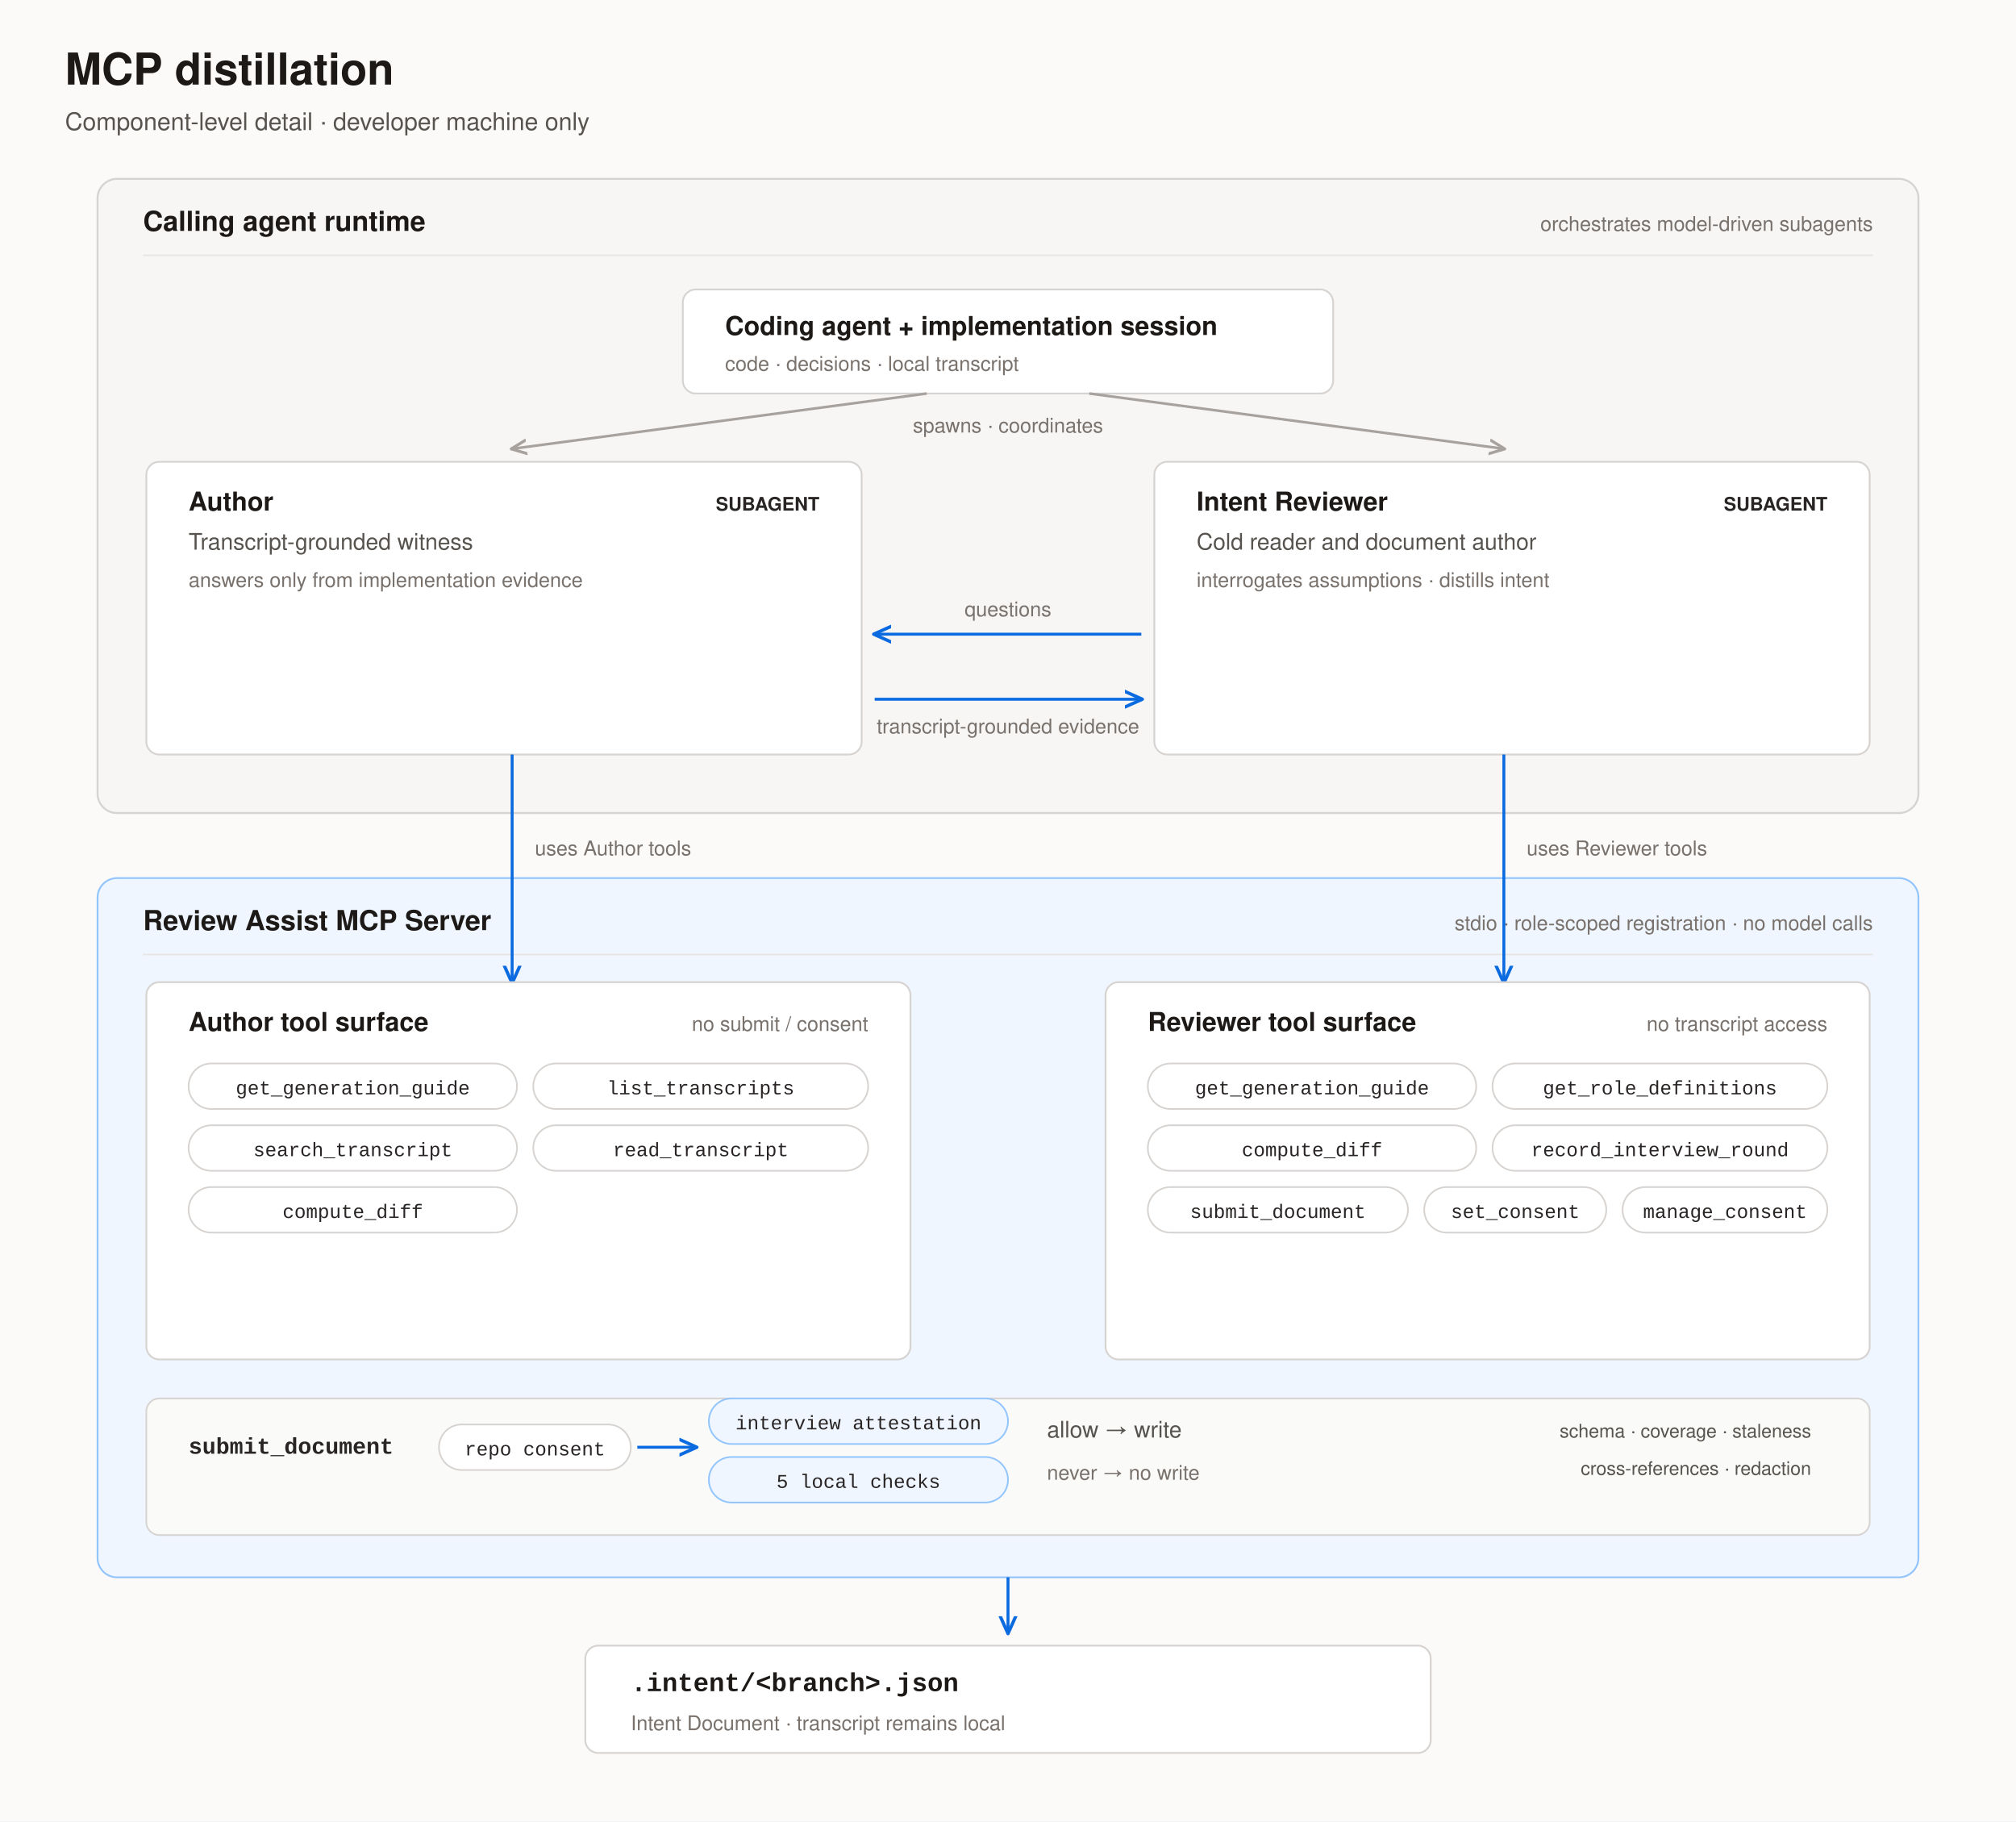
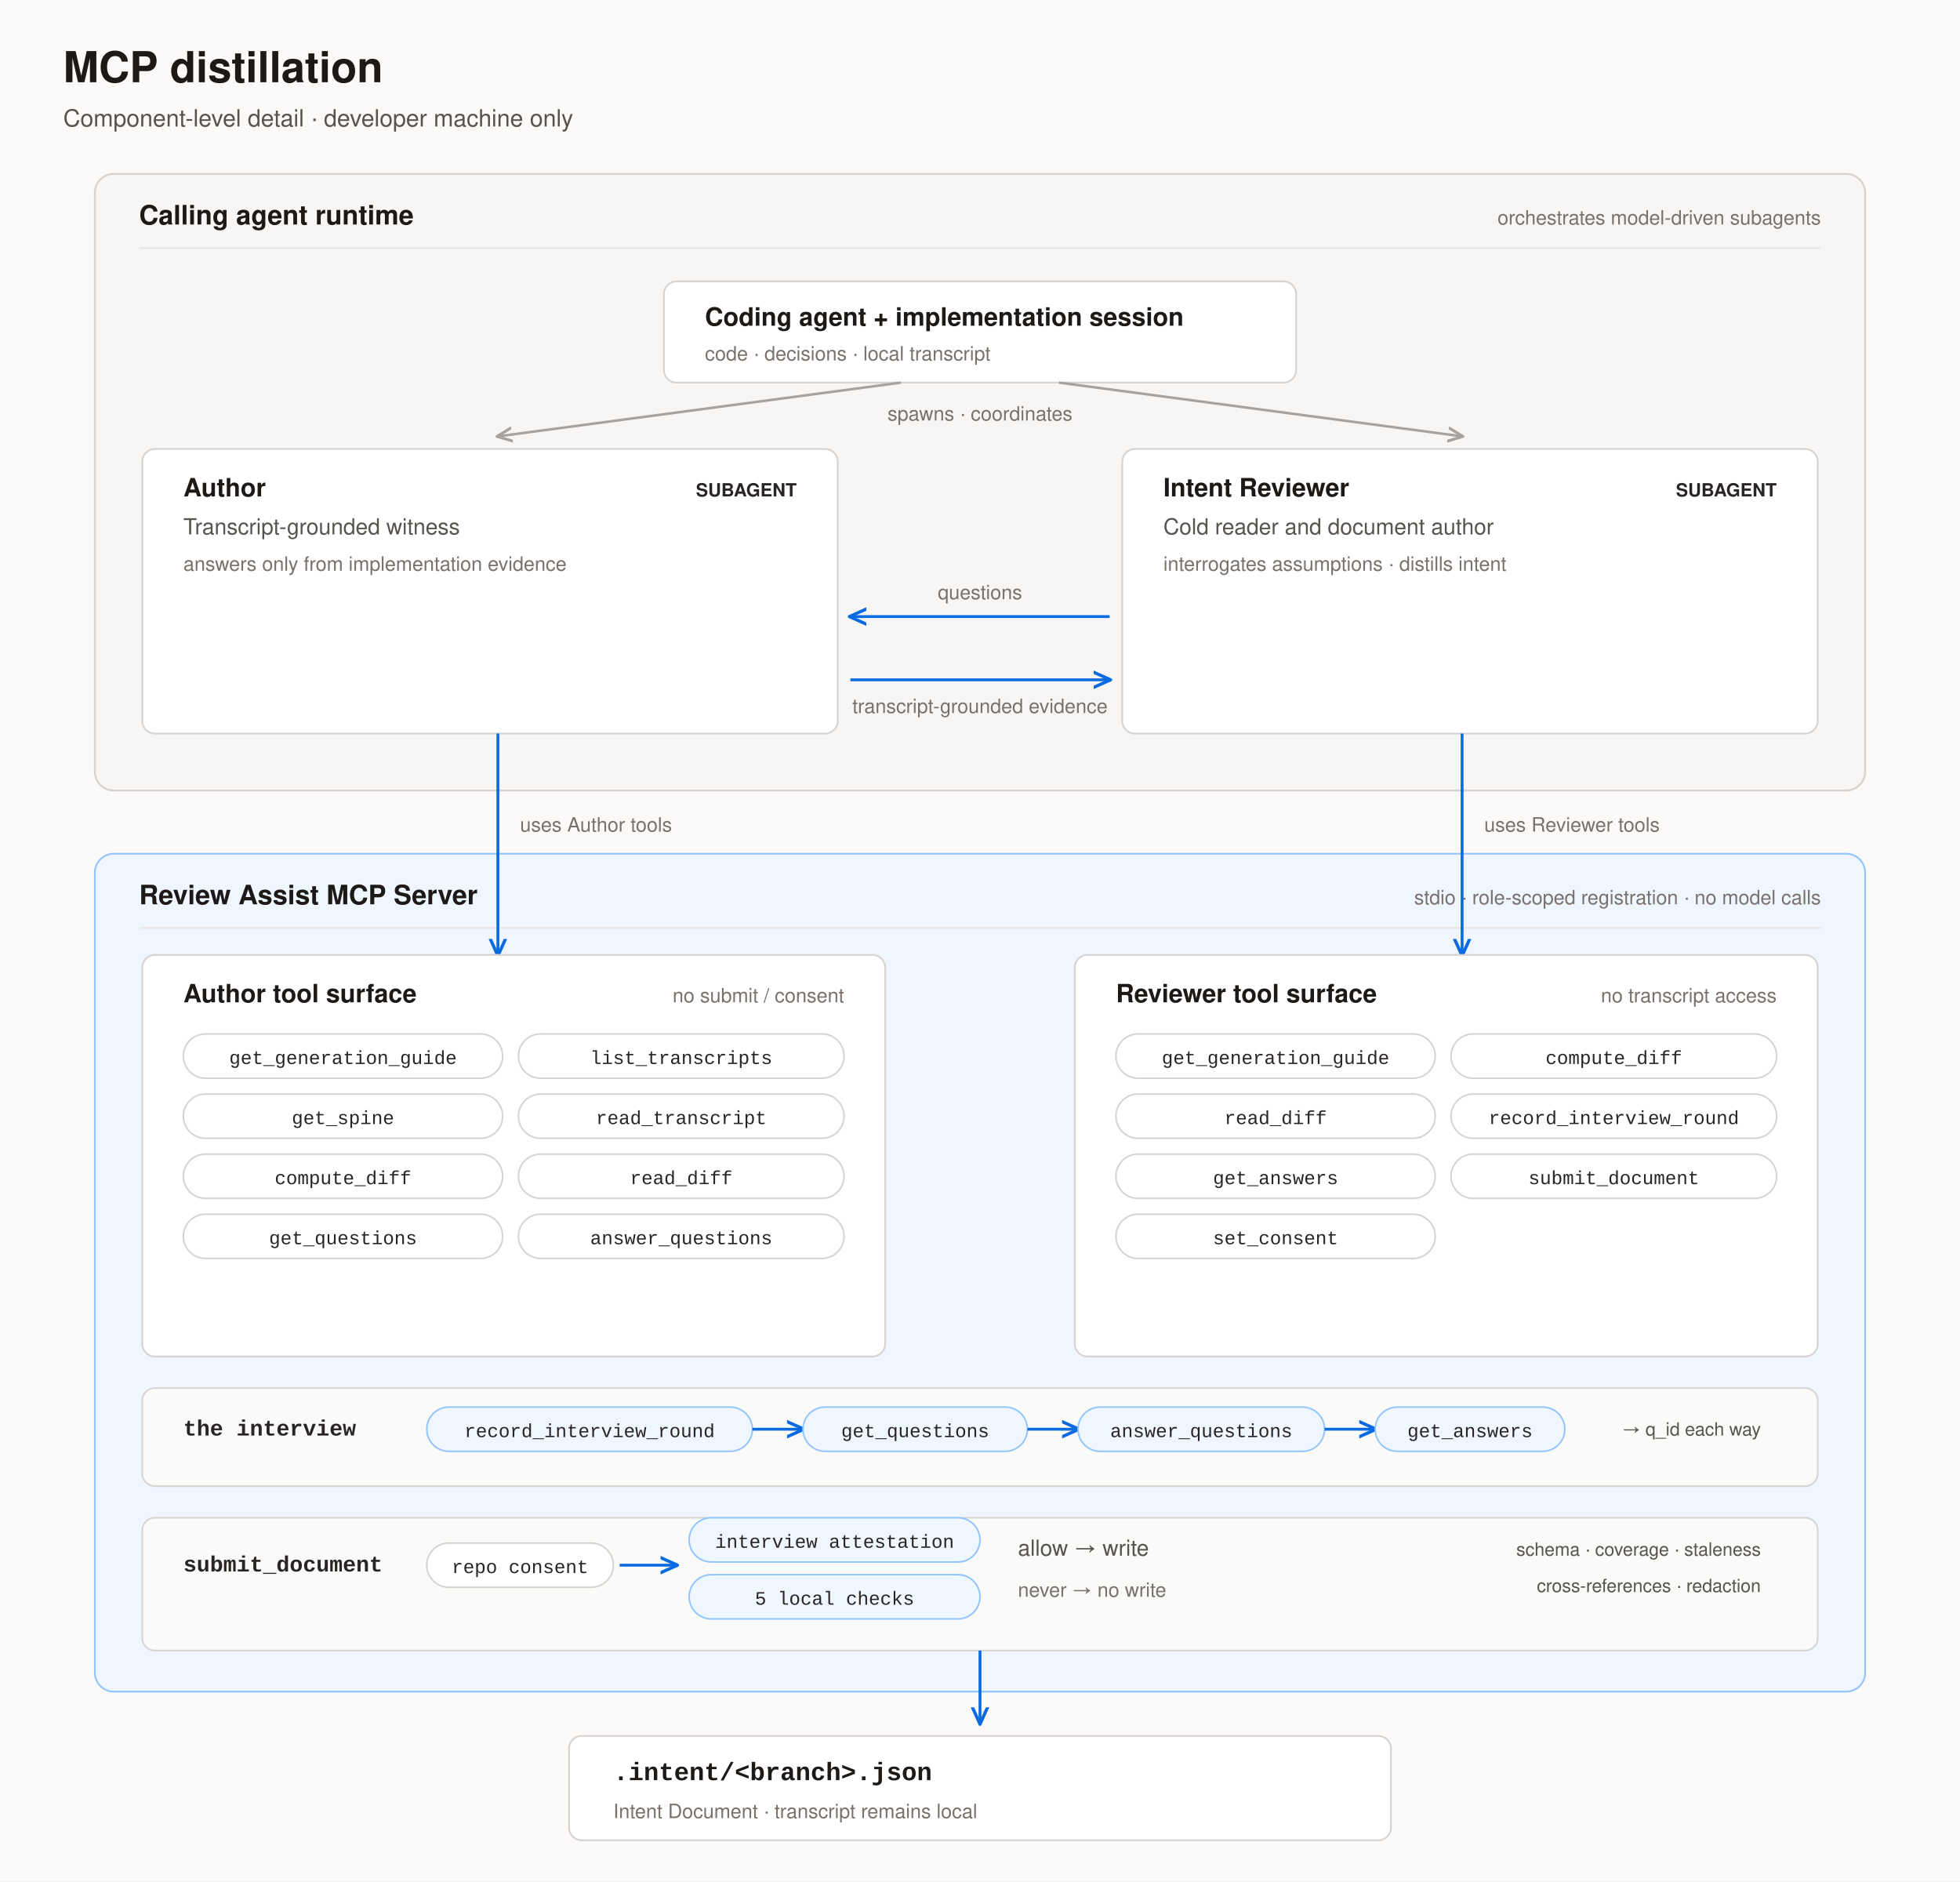
- <svg xmlns="http://www.w3.org/2000/svg" width="1240" height="1120" viewBox="0 0 1240 1120" role="img" aria-labelledby="title desc">
+ <svg xmlns="http://www.w3.org/2000/svg" width="1240" height="1190" viewBox="0 0 1240 1190" role="img" aria-labelledby="title desc">
  <defs>
    <style>
        .sans { font-family: -apple-system, BlinkMacSystemFont, "Segoe UI", Helvetica, Arial, sans-serif; }
        .mono { font-family: "SFMono-Regular", Consolas, "Liberation Mono", monospace; }
        .title { font-size: 27px; font-weight: 650; fill: #1c1917; }
        .subtitle { font-size: 15px; fill: #57534e; }
        .boundary-title { font-size: 17px; font-weight: 650; fill: #1c1917; }
        .node-title { font-size: 16px; font-weight: 650; fill: #1c1917; }
        .body { font-size: 14px; fill: #57534e; }
        .small { font-size: 12.5px; fill: #78716c; }
        .tiny { font-size: 11.5px; fill: #57534e; }
        .strong { font-weight: 600; fill: #292524; }
        .pill-text { font-size: 12px; fill: #292524; }
        .boundary { fill: #f7f6f5; stroke: #d6d3d1; stroke-width: 1.2; }
        .node { fill: #ffffff; stroke: #d6d3d1; stroke-width: 1.1; }
        .application { fill: #f7f6f5; stroke: #60a5fa; stroke-width: 1.4; }
        .accent-node { fill: #eff6ff; stroke: #93c5fd; stroke-width: 1.1; }
        .soft-node { fill: #fafaf9; stroke: #d6d3d1; stroke-width: 1; }
        .pill { fill: #ffffff; stroke: #d6d3d1; stroke-width: 1; }
        .pill-accent { fill: #eff6ff; stroke: #93c5fd; stroke-width: 1; }
        .divider { stroke: #e7e5e4; stroke-width: 1; }
        .actor { fill: #ffffff; stroke: #0a6ae0; stroke-width: 1.5; }
        .arrow { fill: none; stroke: #a8a29e; stroke-width: 1.6; marker-end: url(#arrow); }
        .blue-arrow { fill: none; stroke: #0a6ae0; stroke-width: 1.8; marker-end: url(#blue-arrow); }
        .blue-bidi { fill: none; stroke: #0a6ae0; stroke-width: 1.7; marker-start: url(#blue-arrow); marker-end: url(#blue-arrow); }
      </style>
    <marker id="arrow" viewBox="0 0 10 10" refX="8" refY="5" markerWidth="7" markerHeight="7" orient="auto-start-reverse">
      <path d="M0 1.2 L8.5 5 L0 8.8" fill="none" stroke="#a8a29e" stroke-width="1.6" stroke-linecap="round" stroke-linejoin="round" />
    </marker>
    <marker id="blue-arrow" viewBox="0 0 10 10" refX="8" refY="5" markerWidth="7" markerHeight="7" orient="auto-start-reverse">
      <path d="M0 1.2 L8.5 5 L0 8.8" fill="none" stroke="#0a6ae0" stroke-width="1.6" stroke-linecap="round" stroke-linejoin="round" />
    </marker>
  </defs>
-   <rect width="1240" height="1120" fill="#fbfaf9" />
+   <rect width="1240" height="1190" fill="#fbfaf9" />
  <text x="40" y="52" class="sans title">MCP distillation</text>
  <text x="40" y="80" class="sans subtitle">Component-level detail · developer machine only</text>
  <rect x="60" y="110" width="1120" height="390" rx="12" class="boundary" />
  <text x="88" y="142" class="sans boundary-title">Calling agent runtime</text>
  <text x="1152" y="142" class="sans small" text-anchor="end">orchestrates model-driven subagents</text>
  <line x1="88" y1="157" x2="1152" y2="157" class="divider" />
  <rect x="420" y="178" width="400" height="64" rx="8" class="node" />
  <text x="446" y="206" class="sans node-title">Coding agent + implementation session</text>
  <text x="446" y="228" class="sans small">code · decisions · local transcript</text>
  <path d="M570 242 L315 276" class="arrow" />
  <path d="M670 242 L925 276" class="arrow" />
  <text x="620" y="266" class="sans small" text-anchor="middle">spawns · coordinates</text>
  <rect x="90" y="284" width="440" height="180" rx="8" class="node" />
  <text x="116" y="314" class="sans node-title">Author</text>
  <text x="504" y="314" class="sans tiny strong" text-anchor="end">SUBAGENT</text>
  <text x="116" y="338" class="sans body">Transcript-grounded witness</text>
  <text x="116" y="361" class="sans small">answers only from implementation evidence</text>
  <rect x="710" y="284" width="440" height="180" rx="8" class="node" />
  <text x="736" y="314" class="sans node-title">Intent Reviewer</text>
  <text x="1124" y="314" class="sans tiny strong" text-anchor="end">SUBAGENT</text>
  <text x="736" y="338" class="sans body">Cold reader and document author</text>
  <text x="736" y="361" class="sans small">interrogates assumptions · distills intent</text>
  <path d="M702 390 L538 390" class="blue-arrow" />
  <text x="620" y="379" class="sans small" text-anchor="middle">questions</text>
  <path d="M538 430 L702 430" class="blue-arrow" />
  <text x="620" y="451" class="sans small" text-anchor="middle">transcript-grounded evidence</text>
-   <rect x="60" y="540" width="1120" height="430" rx="12" class="accent-node" />
+   <rect x="60" y="540" width="1120" height="530" rx="12" class="accent-node" />
  <text x="88" y="572" class="sans boundary-title">Review Assist MCP Server</text>
  <text x="1152" y="572" class="sans small" text-anchor="end">stdio · role-scoped registration · no model calls</text>
  <line x1="88" y1="587" x2="1152" y2="587" class="divider" />
  <path d="M315 464 L315 604" class="blue-arrow" />
  <path d="M925 464 L925 604" class="blue-arrow" />
  <text x="329" y="526" class="sans small">uses Author tools</text>
  <text x="939" y="526" class="sans small">uses Reviewer tools</text>
-   <rect x="90" y="604" width="470" height="232" rx="8" class="node" />
+   <rect x="90" y="604" width="470" height="254" rx="8" class="node" />
  <text x="116" y="634" class="sans node-title">Author tool surface</text>
  <text x="534" y="634" class="sans small" text-anchor="end">no submit / consent</text>
  <rect x="116" y="654" width="202" height="28" rx="14" class="pill" />
  <text x="217" y="673" class="mono pill-text" text-anchor="middle">get_generation_guide</text>
  <rect x="328" y="654" width="206" height="28" rx="14" class="pill" />
  <text x="431" y="673" class="mono pill-text" text-anchor="middle">list_transcripts</text>
  <rect x="116" y="692" width="202" height="28" rx="14" class="pill" />
-   <text x="217" y="711" class="mono pill-text" text-anchor="middle">search_transcript</text>
+   <text x="217" y="711" class="mono pill-text" text-anchor="middle">get_spine</text>
  <rect x="328" y="692" width="206" height="28" rx="14" class="pill" />
  <text x="431" y="711" class="mono pill-text" text-anchor="middle">read_transcript</text>
  <rect x="116" y="730" width="202" height="28" rx="14" class="pill" />
  <text x="217" y="749" class="mono pill-text" text-anchor="middle">compute_diff</text>
-   <rect x="680" y="604" width="470" height="232" rx="8" class="node" />
+   <rect x="328" y="730" width="206" height="28" rx="14" class="pill" />
+   <text x="431" y="749" class="mono pill-text" text-anchor="middle">read_diff</text>
+   <rect x="116" y="768" width="202" height="28" rx="14" class="pill" />
+   <text x="217" y="787" class="mono pill-text" text-anchor="middle">get_questions</text>
+   <rect x="328" y="768" width="206" height="28" rx="14" class="pill" />
+   <text x="431" y="787" class="mono pill-text" text-anchor="middle">answer_questions</text>
+   <rect x="680" y="604" width="470" height="254" rx="8" class="node" />
  <text x="706" y="634" class="sans node-title">Reviewer tool surface</text>
  <text x="1124" y="634" class="sans small" text-anchor="end">no transcript access</text>
  <rect x="706" y="654" width="202" height="28" rx="14" class="pill" />
  <text x="807" y="673" class="mono pill-text" text-anchor="middle">get_generation_guide</text>
  <rect x="918" y="654" width="206" height="28" rx="14" class="pill" />
-   <text x="1021" y="673" class="mono pill-text" text-anchor="middle">get_role_definitions</text>
+   <text x="1021" y="673" class="mono pill-text" text-anchor="middle">compute_diff</text>
  <rect x="706" y="692" width="202" height="28" rx="14" class="pill" />
-   <text x="807" y="711" class="mono pill-text" text-anchor="middle">compute_diff</text>
+   <text x="807" y="711" class="mono pill-text" text-anchor="middle">read_diff</text>
  <rect x="918" y="692" width="206" height="28" rx="14" class="pill" />
  <text x="1021" y="711" class="mono pill-text" text-anchor="middle">record_interview_round</text>
-   <rect x="706" y="730" width="160" height="28" rx="14" class="pill" />
-   <text x="786" y="749" class="mono pill-text" text-anchor="middle">submit_document</text>
-   <rect x="876" y="730" width="112" height="28" rx="14" class="pill" />
-   <text x="932" y="749" class="mono pill-text" text-anchor="middle">set_consent</text>
-   <rect x="998" y="730" width="126" height="28" rx="14" class="pill" />
-   <text x="1061" y="749" class="mono pill-text" text-anchor="middle">manage_consent</text>
-   <rect x="90" y="860" width="1060" height="84" rx="8" class="soft-node" />
-   <text x="116" y="894" class="mono body strong">submit_document</text>
-   <rect x="270" y="876" width="118" height="28" rx="14" class="pill" />
-   <text x="329" y="895" class="mono pill-text" text-anchor="middle">repo consent</text>
-   <path d="M392 890 L428 890" class="blue-arrow" />
-   <rect x="436" y="860" width="184" height="28" rx="14" class="pill-accent" />
-   <text x="528" y="879" class="mono pill-text" text-anchor="middle">interview attestation</text>
-   <rect x="436" y="896" width="184" height="28" rx="14" class="pill-accent" />
-   <text x="528" y="915" class="mono pill-text" text-anchor="middle">5 local checks</text>
-   <text x="644" y="884" class="sans body">allow → write</text>
-   <text x="644" y="910" class="sans small">never → no write</text>
-   <text x="1114" y="884" class="sans tiny" text-anchor="end">schema · coverage · staleness</text>
-   <text x="1114" y="907" class="sans tiny" text-anchor="end">cross-references · redaction</text>
-   <path d="M620 970 L620 1004" class="blue-arrow" />
-   <rect x="360" y="1012" width="520" height="66" rx="8" class="node" />
-   <text x="388" y="1040" class="mono node-title">.intent/&lt;branch&gt;.json</text>
-   <text x="388" y="1064" class="sans small">Intent Document · transcript remains local</text>
+   <rect x="706" y="730" width="202" height="28" rx="14" class="pill" />
+   <text x="807" y="749" class="mono pill-text" text-anchor="middle">get_answers</text>
+   <rect x="918" y="730" width="206" height="28" rx="14" class="pill" />
+   <text x="1021" y="749" class="mono pill-text" text-anchor="middle">submit_document</text>
+   <rect x="706" y="768" width="202" height="28" rx="14" class="pill" />
+   <text x="807" y="787" class="mono pill-text" text-anchor="middle">set_consent</text>
+   <rect x="90" y="878" width="1060" height="62" rx="8" class="soft-node" />
+   <text x="116" y="908" class="mono body strong">the interview</text>
+   <rect x="270" y="890" width="206" height="28" rx="14" class="pill-accent" />
+   <text x="373" y="909" class="mono pill-text" text-anchor="middle">record_interview_round</text>
+   <path d="M476 904 L508 904" class="blue-arrow" />
+   <rect x="508" y="890" width="142" height="28" rx="14" class="pill-accent" />
+   <text x="579" y="909" class="mono pill-text" text-anchor="middle">get_questions</text>
+   <path d="M650 904 L682 904" class="blue-arrow" />
+   <rect x="682" y="890" width="156" height="28" rx="14" class="pill-accent" />
+   <text x="760" y="909" class="mono pill-text" text-anchor="middle">answer_questions</text>
+   <path d="M838 904 L870 904" class="blue-arrow" />
+   <rect x="870" y="890" width="120" height="28" rx="14" class="pill-accent" />
+   <text x="930" y="909" class="mono pill-text" text-anchor="middle">get_answers</text>
+   <text x="1114" y="908" class="sans tiny" text-anchor="end">→ q_id each way</text>
+   <rect x="90" y="960" width="1060" height="84" rx="8" class="soft-node" />
+   <text x="116" y="994" class="mono body strong">submit_document</text>
+   <rect x="270" y="976" width="118" height="28" rx="14" class="pill" />
+   <text x="329" y="995" class="mono pill-text" text-anchor="middle">repo consent</text>
+   <path d="M392 990 L428 990" class="blue-arrow" />
+   <rect x="436" y="960" width="184" height="28" rx="14" class="pill-accent" />
+   <text x="528" y="979" class="mono pill-text" text-anchor="middle">interview attestation</text>
+   <rect x="436" y="996" width="184" height="28" rx="14" class="pill-accent" />
+   <text x="528" y="1015" class="mono pill-text" text-anchor="middle">5 local checks</text>
+   <text x="644" y="984" class="sans body">allow → write</text>
+   <text x="644" y="1010" class="sans small">never → no write</text>
+   <text x="1114" y="984" class="sans tiny" text-anchor="end">schema · coverage · staleness</text>
+   <text x="1114" y="1007" class="sans tiny" text-anchor="end">cross-references · redaction</text>
+   <path d="M620 1044 L620 1090" class="blue-arrow" />
+   <rect x="360" y="1098" width="520" height="66" rx="8" class="node" />
+   <text x="388" y="1126" class="mono node-title">.intent/&lt;branch&gt;.json</text>
+   <text x="388" y="1150" class="sans small">Intent Document · transcript remains local</text>
</svg>
